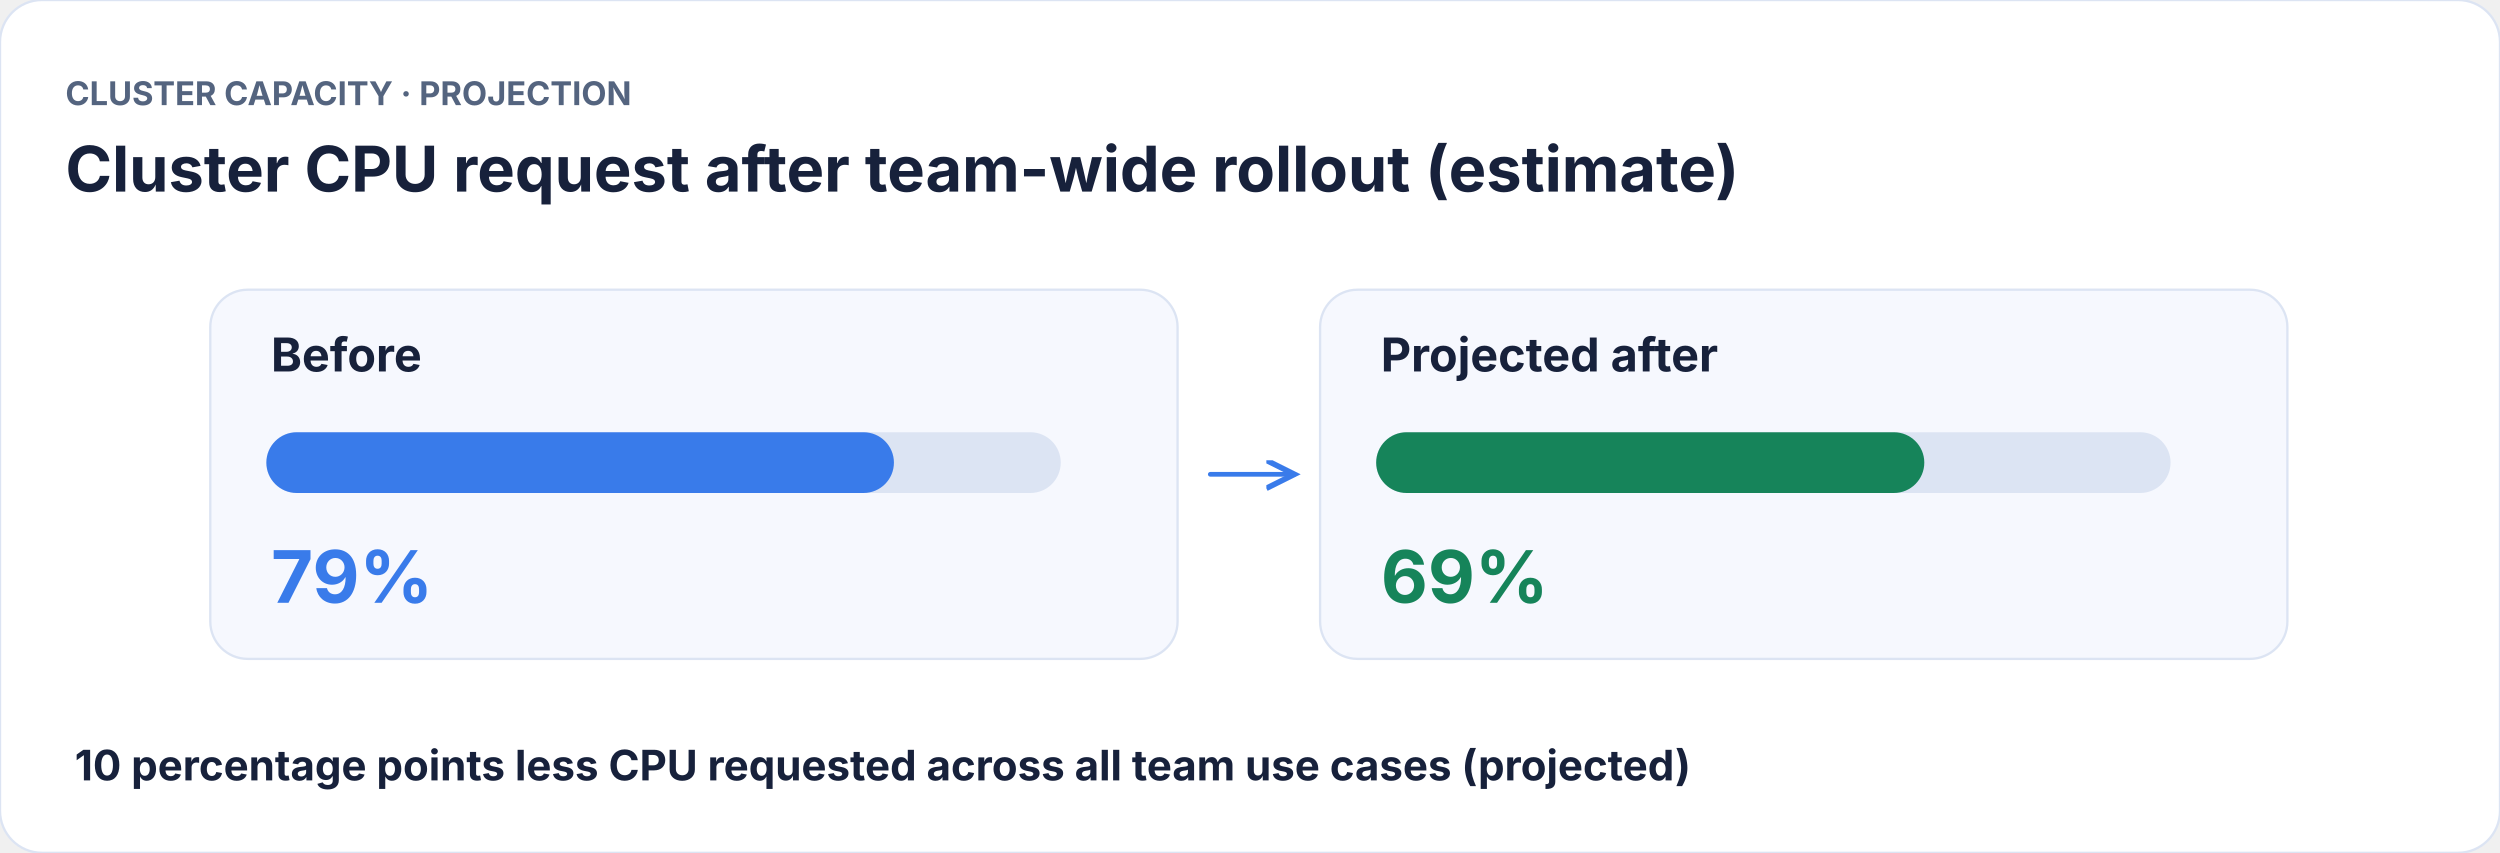
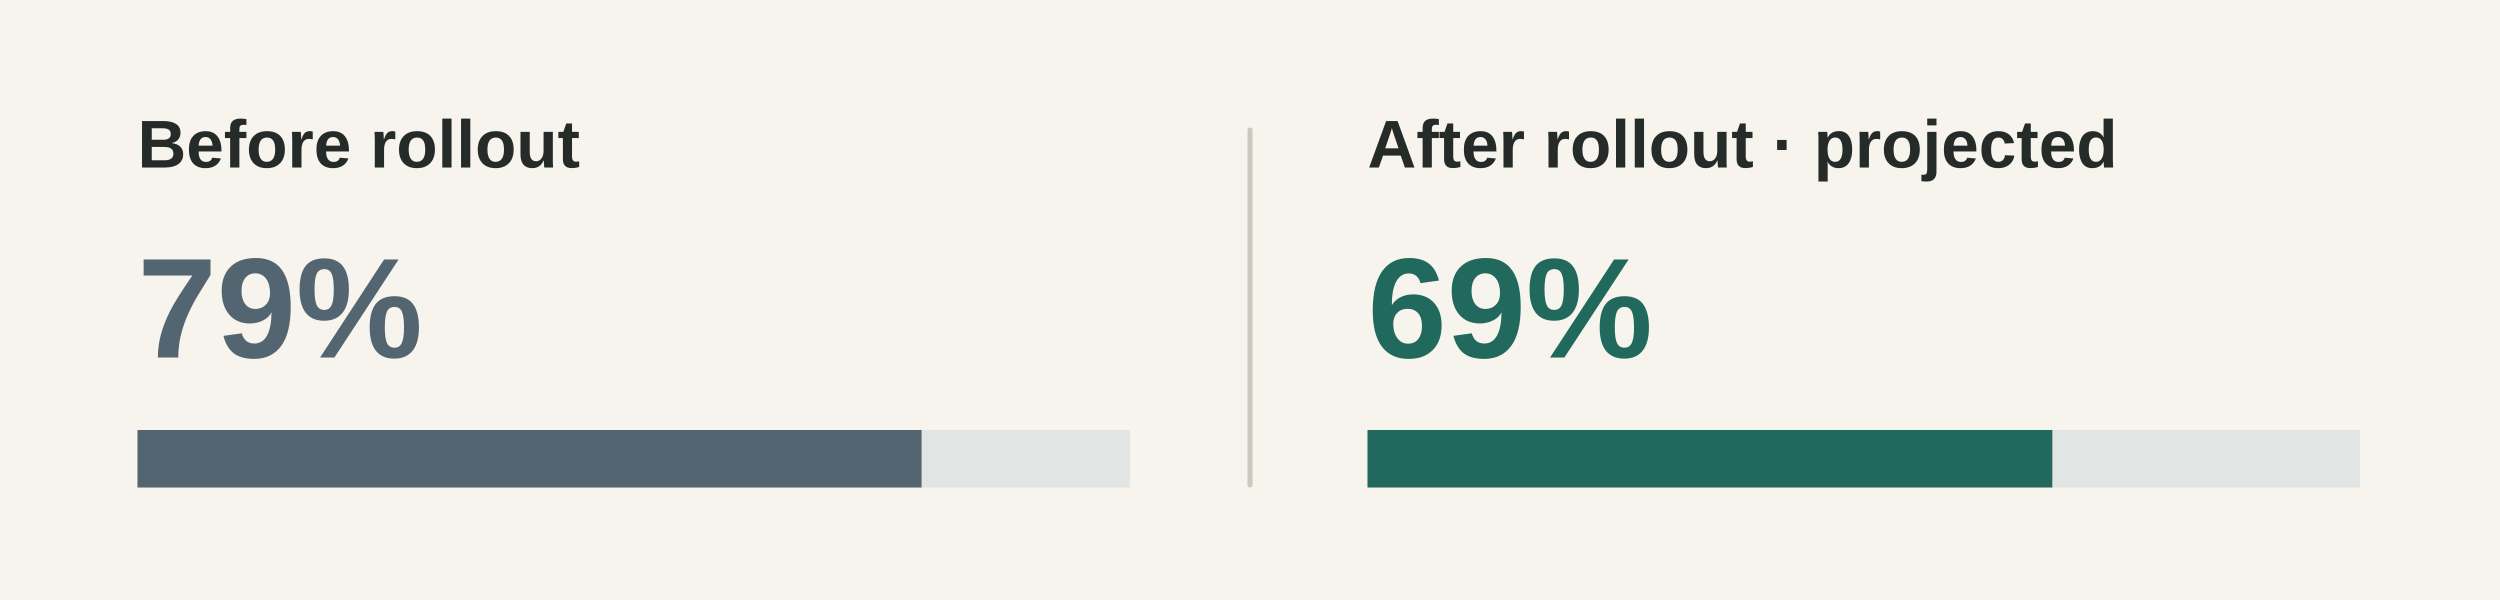
- <svg xmlns="http://www.w3.org/2000/svg" viewBox="0 0 1070 365" role="img" aria-label="Cluster CPU requested projected to change from 79 percent to 69 percent after rollout across all team use cases, not measured.">
-   <defs>
-     <marker id="arrow-blue" markerWidth="8" markerHeight="8" refX="6" refY="3" orient="auto">
-       <path d="M0 0 L6 3 L0 6" fill="none" stroke="#397bea" stroke-width="1.2" />
-     </marker>
-   </defs>
-   <rect x="0" y="0" width="1070" height="365" rx="18" fill="#ffffff" stroke="#dce4f3" stroke-width="1" />
-   <text x="28" y="45" font-family="Inter,Arial,sans-serif" font-size="14" font-weight="700" text-anchor="start" fill="#54647f">CLUSTER CAPACITY · PROJECTION</text>
-   <text x="28" y="82" font-family="Inter,Arial,sans-serif" font-size="27" font-weight="700" text-anchor="start" fill="#17213b">Cluster CPU request after team-wide rollout (estimate)</text>
-   <rect x="90" y="124" width="414" height="158" rx="16" fill="#f6f8fe" stroke="#dce4f3" stroke-width="1" />
-   <text x="116" y="159" font-family="Inter,Arial,sans-serif" font-size="20" font-weight="700" text-anchor="start" fill="#17213b">Before</text>
-   <rect x="114" y="185" width="340" height="26" rx="13" fill="#dce4f3" stroke="none" stroke-width="1" />
-   <rect x="114" y="185" width="268.60" height="26" rx="13" fill="#397bea" stroke="none" stroke-width="1" />
-   <text x="116" y="258" font-family="Inter,Arial,sans-serif" font-size="31" font-weight="700" text-anchor="start" fill="#397bea">79%</text>
-   <rect x="565" y="124" width="414" height="158" rx="16" fill="#f6f8fe" stroke="#dce4f3" stroke-width="1" />
-   <text x="591" y="159" font-family="Inter,Arial,sans-serif" font-size="20" font-weight="700" text-anchor="start" fill="#17213b">Projected after</text>
-   <rect x="589" y="185" width="340" height="26" rx="13" fill="#dce4f3" stroke="none" stroke-width="1" />
-   <rect x="589" y="185" width="234.60" height="26" rx="13" fill="#16845a" stroke="none" stroke-width="1" />
-   <text x="591" y="258" font-family="Inter,Arial,sans-serif" font-size="31" font-weight="700" text-anchor="start" fill="#16845a">69%</text>
-   <path d="M518 203 L554 203" stroke="#397bea" fill="none" stroke-width="2" stroke-linecap="round" marker-end="url(#arrow-blue)" />
-   <text x="32" y="334" font-family="Inter,Arial,sans-serif" font-size="18" font-weight="700" text-anchor="start" fill="#17213b">10 percentage points less CPU requested across all team use cases (projected)</text>
+ <svg xmlns="http://www.w3.org/2000/svg" viewBox="0 0 1000 240" role="img" aria-labelledby="title desc">
+   <rect x="0" y="0" width="1000" height="240" fill="#f7f4ed" />
+   <text x="55" y="67" text-anchor="start" font-family="Arial, Helvetica, sans-serif" font-size="27" font-weight="700" fill="#252b29">Before rollout</text>
+   <text x="55" y="143" text-anchor="start" font-family="Arial, Helvetica, sans-serif" font-size="57" font-weight="700" fill="#536570">79%</text>
+   <rect x="55" y="172" width="397" height="23" fill="#e1e5e4" />
+   <rect x="55" y="172" width="313.63" height="23" fill="#536570" />
+   <text x="547" y="67" text-anchor="start" font-family="Arial, Helvetica, sans-serif" font-size="27" font-weight="700" fill="#252b29">After rollout · projected</text>
+   <text x="547" y="143" text-anchor="start" font-family="Arial, Helvetica, sans-serif" font-size="57" font-weight="700" fill="#21685d">69%</text>
+   <rect x="547" y="172" width="397" height="23" fill="#e1e5e4" />
+   <rect x="547" y="172" width="273.93" height="23" fill="#21685d" />
+   <path d="M500 52V194" fill="none" stroke="#c9c9bd" stroke-width="2" stroke-linecap="round" stroke-linejoin="round" />
</svg>
